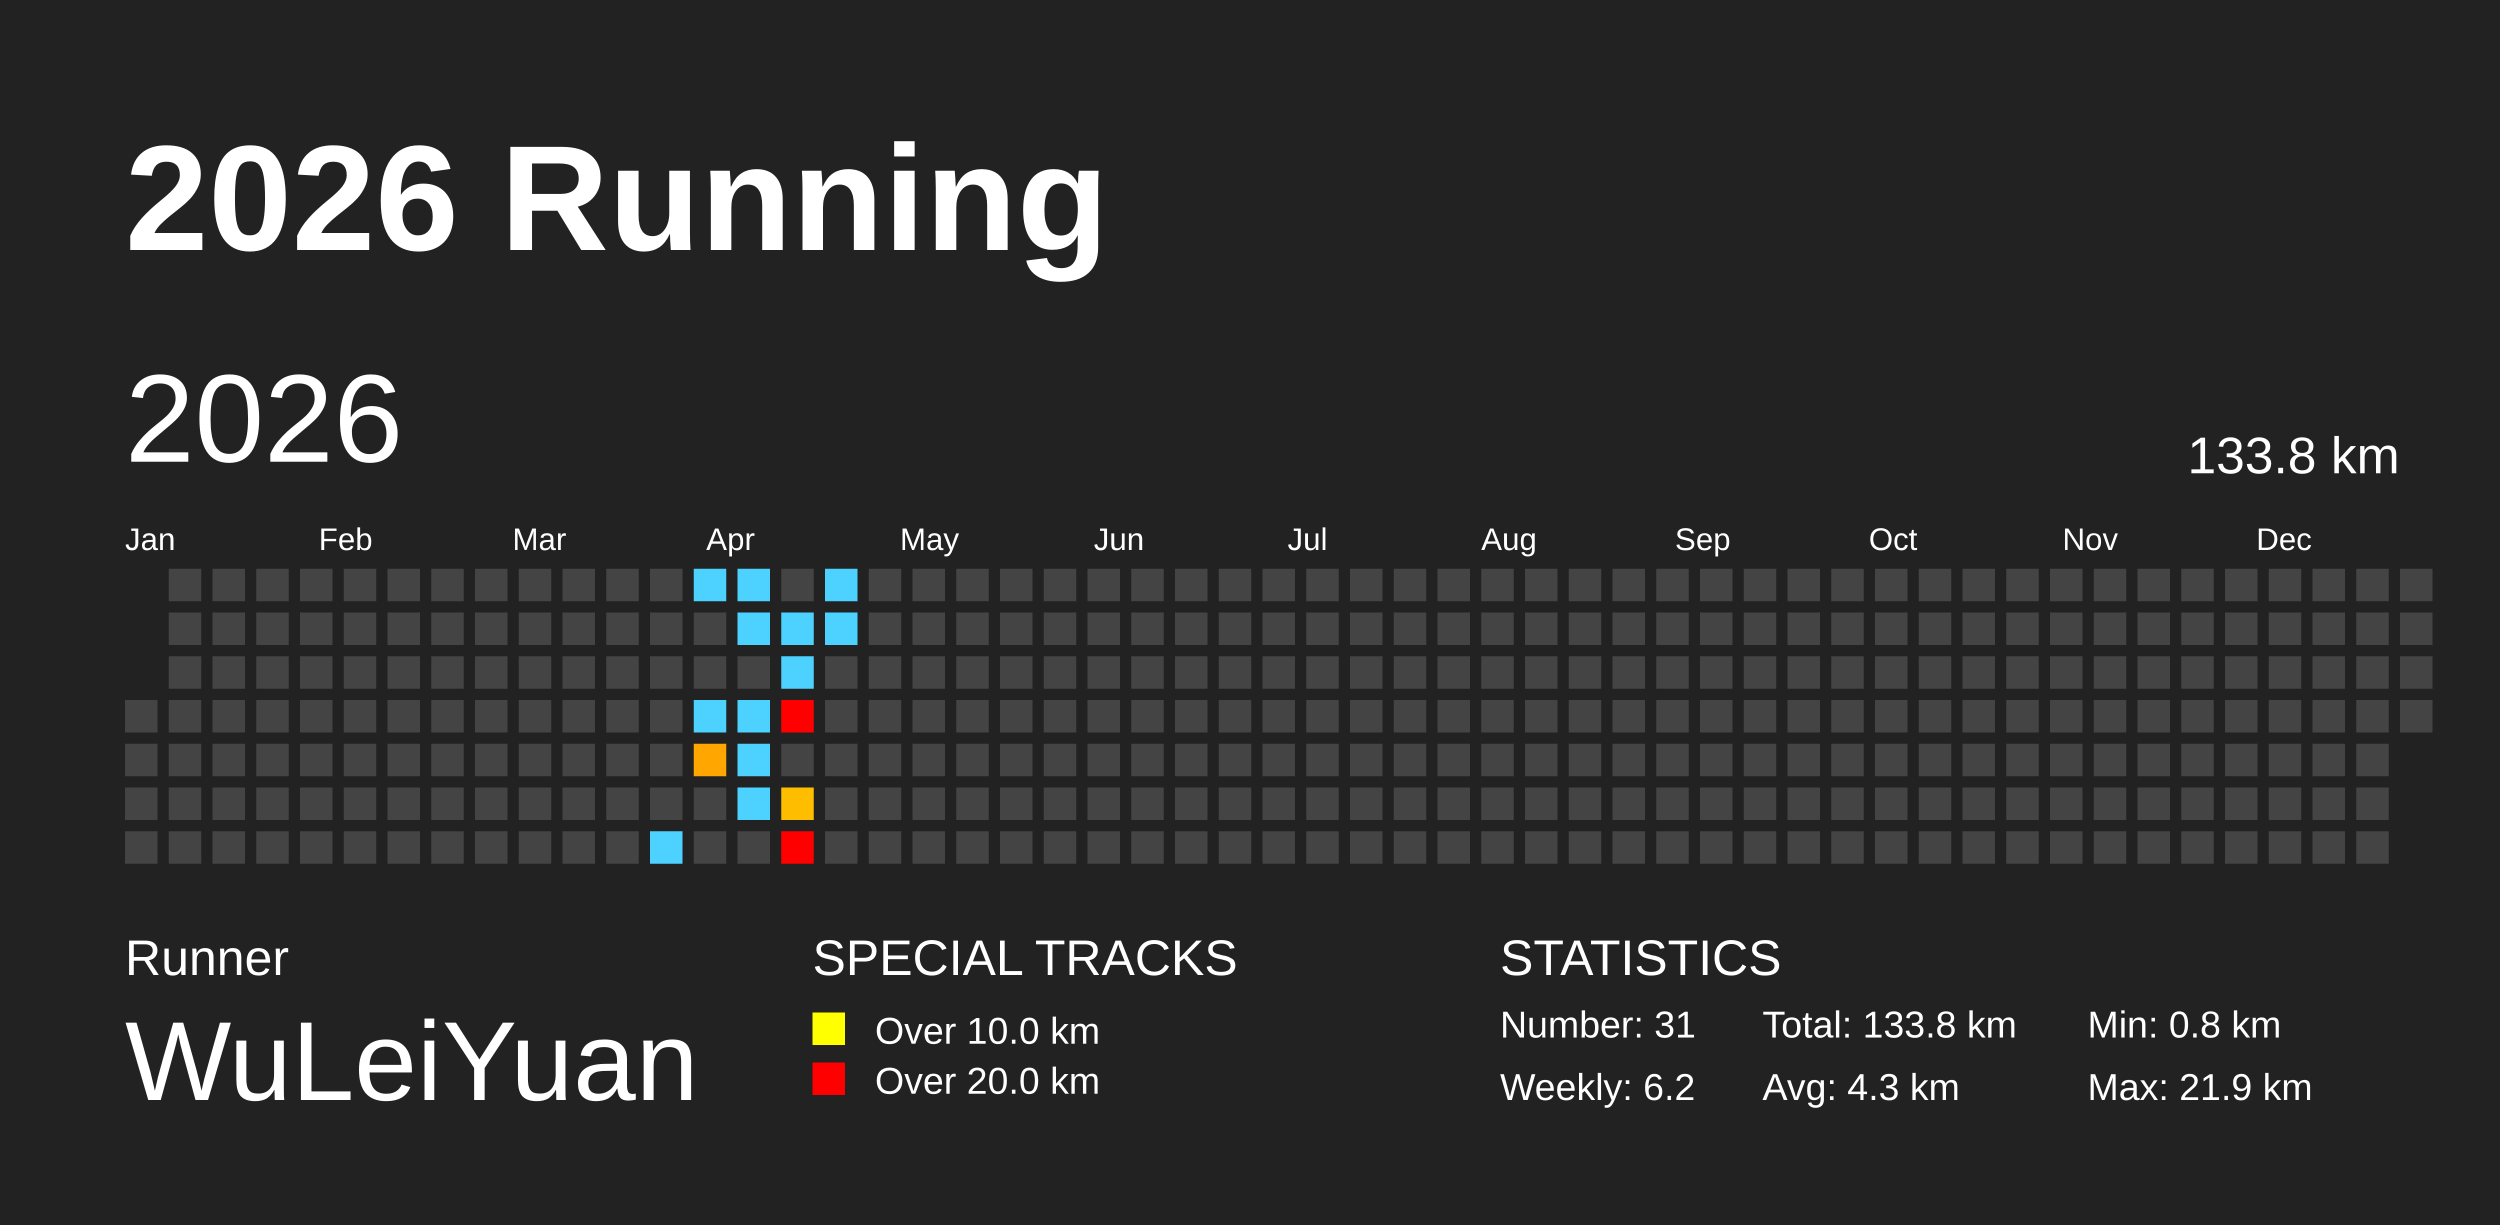
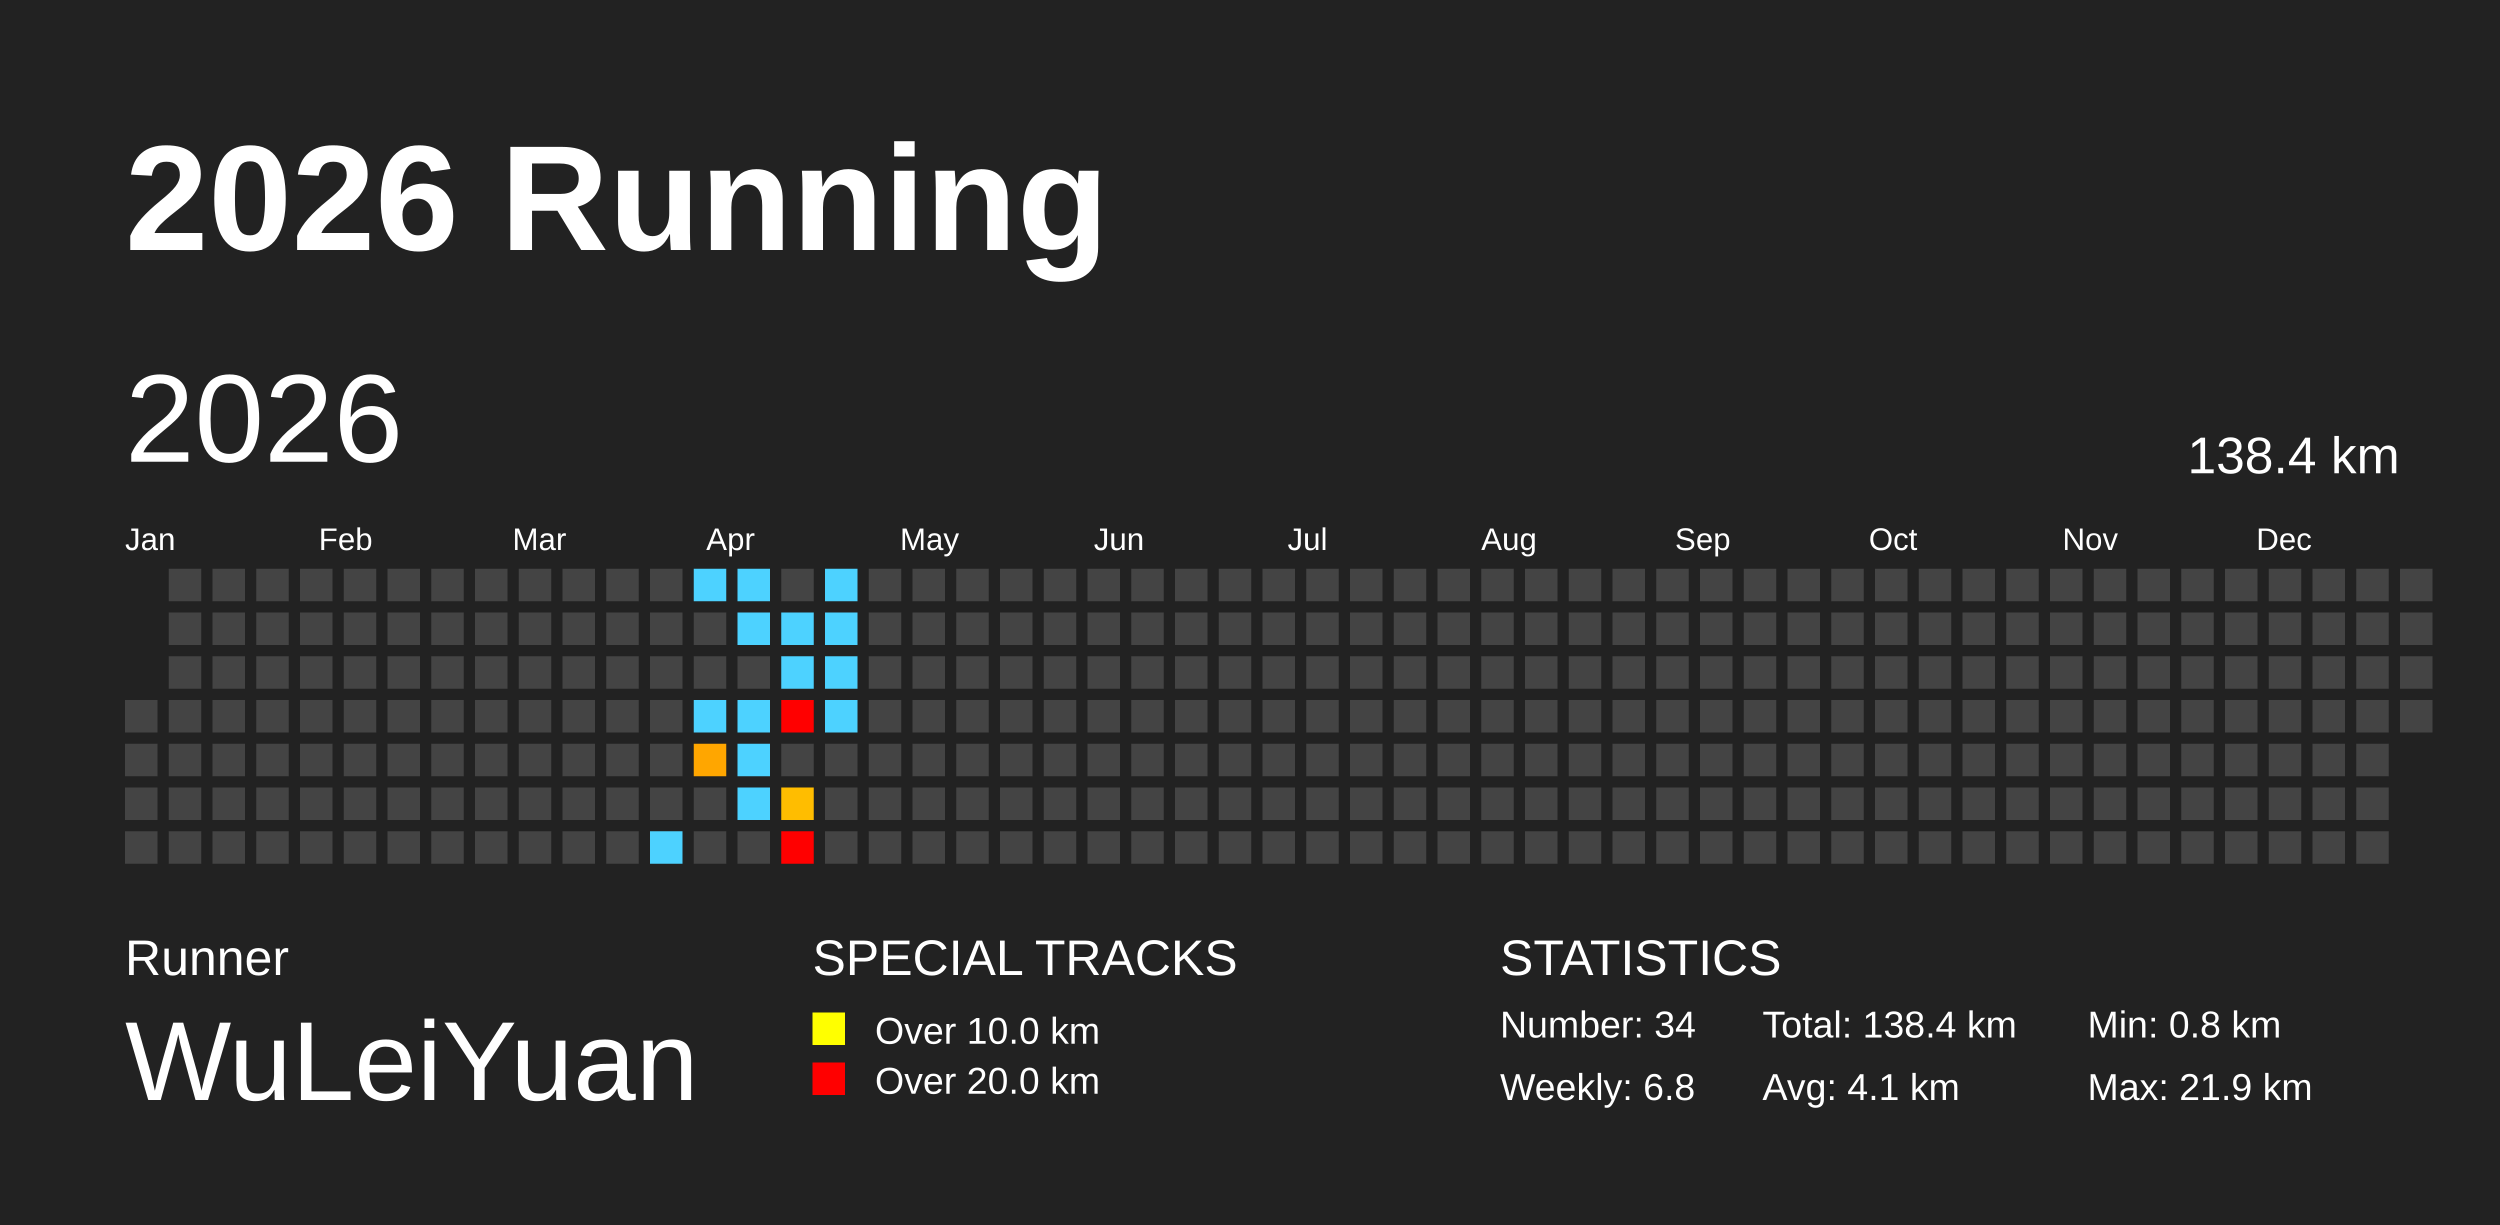
<svg xmlns="http://www.w3.org/2000/svg" baseProfile="full" height="98mm" version="1.1" viewBox="0,0,200,98" width="200mm">
  <defs />
  <rect fill="#222222" height="98" width="200" x="0" y="0" />
  <text fill="#FFFFFF" style="font-size:12px; font-family:Arial; font-weight:bold;" x="10" y="20">2026 Running</text>
  <text fill="#FFFFFF" style="font-size:4px; font-family:Arial" x="10" y="78">Runner</text>
  <text fill="#FFFFFF" style="font-size:9px; font-family:Arial" x="10" y="88">WuLeiYuan</text>
  <text fill="#FFFFFF" style="font-size:4px; font-family:Arial" x="65" y="78">SPECIAL TRACKS</text>
  <rect fill="yellow" height="2.6" width="2.6" x="65" y="81" />
  <text fill="#FFFFFF" style="font-size:3px; font-family:Arial" x="70" y="83.5">Over 10.0 km</text>
  <rect fill="red" height="2.6" width="2.6" x="65" y="85" />
  <text fill="#FFFFFF" style="font-size:3px; font-family:Arial" x="70" y="87.5">Over 20.0 km</text>
  <text fill="#FFFFFF" style="font-size:4px; font-family:Arial" x="120" y="78">STATISTICS</text>
-   <text fill="#FFFFFF" style="font-size:3px; font-family:Arial" x="120" y="83">Number: 31</text>
-   <text fill="#FFFFFF" style="font-size:3px; font-family:Arial" x="120" y="88">Weekly: 6.2</text>
-   <text fill="#FFFFFF" style="font-size:3px; font-family:Arial" x="141" y="83">Total: 133.8 km</text>
-   <text fill="#FFFFFF" style="font-size:3px; font-family:Arial" x="141" y="88">Avg: 4.3 km</text>
+   <text fill="#FFFFFF" style="font-size:3px; font-family:Arial" x="120" y="83">Number: 34</text>
+   <text fill="#FFFFFF" style="font-size:3px; font-family:Arial" x="120" y="88">Weekly: 6.8</text>
+   <text fill="#FFFFFF" style="font-size:3px; font-family:Arial" x="141" y="83">Total: 138.4 km</text>
+   <text fill="#FFFFFF" style="font-size:3px; font-family:Arial" x="141" y="88">Avg: 4.1 km</text>
  <text fill="#FFFFFF" style="font-size:3px; font-family:Arial" x="167" y="83">Min: 0.8 km</text>
  <text fill="#FFFFFF" style="font-size:3px; font-family:Arial" x="167" y="88">Max: 21.9 km</text>
  <text dominant-baseline="hanging" fill="#FFFFFF" style="font-size:10.0px; font-family:Arial;" x="10" y="30">2026</text>
-   <text dominant-baseline="hanging" fill="#FFFFFF" style="font-size:4.125px; font-family:Arial;" x="175" y="35">133.8 km</text>
+   <text dominant-baseline="hanging" fill="#FFFFFF" style="font-size:4.125px; font-family:Arial;" x="175" y="35">138.4 km</text>
  <text fill="#FFFFFF" style="font-size:2.5px; font-family:Arial" x="10.0" y="44">Jan</text>
  <text fill="#FFFFFF" style="font-size:2.5px; font-family:Arial" x="25.5" y="44">Feb</text>
  <text fill="#FFFFFF" style="font-size:2.5px; font-family:Arial" x="41.0" y="44">Mar</text>
  <text fill="#FFFFFF" style="font-size:2.5px; font-family:Arial" x="56.5" y="44">Apr</text>
  <text fill="#FFFFFF" style="font-size:2.5px; font-family:Arial" x="72.0" y="44">May</text>
  <text fill="#FFFFFF" style="font-size:2.5px; font-family:Arial" x="87.5" y="44">Jun</text>
  <text fill="#FFFFFF" style="font-size:2.5px; font-family:Arial" x="103.0" y="44">Jul</text>
  <text fill="#FFFFFF" style="font-size:2.5px; font-family:Arial" x="118.5" y="44">Aug</text>
  <text fill="#FFFFFF" style="font-size:2.5px; font-family:Arial" x="134.0" y="44">Sep</text>
  <text fill="#FFFFFF" style="font-size:2.5px; font-family:Arial" x="149.5" y="44">Oct</text>
  <text fill="#FFFFFF" style="font-size:2.5px; font-family:Arial" x="165.0" y="44">Nov</text>
  <text fill="#FFFFFF" style="font-size:2.5px; font-family:Arial" x="180.5" y="44">Dec</text>
  <rect fill="#444444" height="2.6" width="2.6" x="10.0" y="56.0" />
  <rect fill="#444444" height="2.6" width="2.6" x="10.0" y="59.5" />
  <rect fill="#444444" height="2.6" width="2.6" x="10.0" y="63.0" />
  <rect fill="#444444" height="2.6" width="2.6" x="10.0" y="66.5" />
  <rect fill="#444444" height="2.6" width="2.6" x="13.5" y="45.5" />
  <rect fill="#444444" height="2.6" width="2.6" x="13.5" y="49.0" />
  <rect fill="#444444" height="2.6" width="2.6" x="13.5" y="52.5" />
  <rect fill="#444444" height="2.6" width="2.6" x="13.5" y="56.0" />
  <rect fill="#444444" height="2.6" width="2.6" x="13.5" y="59.5" />
  <rect fill="#444444" height="2.6" width="2.6" x="13.5" y="63.0" />
  <rect fill="#444444" height="2.6" width="2.6" x="13.5" y="66.5" />
  <rect fill="#444444" height="2.6" width="2.6" x="17.0" y="45.5" />
  <rect fill="#444444" height="2.6" width="2.6" x="17.0" y="49.0" />
  <rect fill="#444444" height="2.6" width="2.6" x="17.0" y="52.5" />
  <rect fill="#444444" height="2.6" width="2.6" x="17.0" y="56.0" />
  <rect fill="#444444" height="2.6" width="2.6" x="17.0" y="59.5" />
  <rect fill="#444444" height="2.6" width="2.6" x="17.0" y="63.0" />
  <rect fill="#444444" height="2.6" width="2.6" x="17.0" y="66.5" />
  <rect fill="#444444" height="2.6" width="2.6" x="20.5" y="45.5" />
  <rect fill="#444444" height="2.6" width="2.6" x="20.5" y="49.0" />
  <rect fill="#444444" height="2.6" width="2.6" x="20.5" y="52.5" />
  <rect fill="#444444" height="2.6" width="2.6" x="20.5" y="56.0" />
  <rect fill="#444444" height="2.6" width="2.6" x="20.5" y="59.5" />
  <rect fill="#444444" height="2.6" width="2.6" x="20.5" y="63.0" />
  <rect fill="#444444" height="2.6" width="2.6" x="20.5" y="66.5" />
  <rect fill="#444444" height="2.6" width="2.6" x="24.0" y="45.5" />
  <rect fill="#444444" height="2.6" width="2.6" x="24.0" y="49.0" />
  <rect fill="#444444" height="2.6" width="2.6" x="24.0" y="52.5" />
  <rect fill="#444444" height="2.6" width="2.6" x="24.0" y="56.0" />
  <rect fill="#444444" height="2.6" width="2.6" x="24.0" y="59.5" />
  <rect fill="#444444" height="2.6" width="2.6" x="24.0" y="63.0" />
  <rect fill="#444444" height="2.6" width="2.6" x="24.0" y="66.5" />
  <rect fill="#444444" height="2.6" width="2.6" x="27.5" y="45.5" />
  <rect fill="#444444" height="2.6" width="2.6" x="27.5" y="49.0" />
  <rect fill="#444444" height="2.6" width="2.6" x="27.5" y="52.5" />
  <rect fill="#444444" height="2.6" width="2.6" x="27.5" y="56.0" />
  <rect fill="#444444" height="2.6" width="2.6" x="27.5" y="59.5" />
  <rect fill="#444444" height="2.6" width="2.6" x="27.5" y="63.0" />
  <rect fill="#444444" height="2.6" width="2.6" x="27.5" y="66.5" />
  <rect fill="#444444" height="2.6" width="2.6" x="31.0" y="45.5" />
  <rect fill="#444444" height="2.6" width="2.6" x="31.0" y="49.0" />
  <rect fill="#444444" height="2.6" width="2.6" x="31.0" y="52.5" />
  <rect fill="#444444" height="2.6" width="2.6" x="31.0" y="56.0" />
  <rect fill="#444444" height="2.6" width="2.6" x="31.0" y="59.5" />
  <rect fill="#444444" height="2.6" width="2.6" x="31.0" y="63.0" />
  <rect fill="#444444" height="2.6" width="2.6" x="31.0" y="66.5" />
  <rect fill="#444444" height="2.6" width="2.6" x="34.5" y="45.5" />
  <rect fill="#444444" height="2.6" width="2.6" x="34.5" y="49.0" />
  <rect fill="#444444" height="2.6" width="2.6" x="34.5" y="52.5" />
  <rect fill="#444444" height="2.6" width="2.6" x="34.5" y="56.0" />
  <rect fill="#444444" height="2.6" width="2.6" x="34.5" y="59.5" />
  <rect fill="#444444" height="2.6" width="2.6" x="34.5" y="63.0" />
  <rect fill="#444444" height="2.6" width="2.6" x="34.5" y="66.5" />
  <rect fill="#444444" height="2.6" width="2.6" x="38.0" y="45.5" />
  <rect fill="#444444" height="2.6" width="2.6" x="38.0" y="49.0" />
  <rect fill="#444444" height="2.6" width="2.6" x="38.0" y="52.5" />
  <rect fill="#444444" height="2.6" width="2.6" x="38.0" y="56.0" />
  <rect fill="#444444" height="2.6" width="2.6" x="38.0" y="59.5" />
  <rect fill="#444444" height="2.6" width="2.6" x="38.0" y="63.0" />
  <rect fill="#444444" height="2.6" width="2.6" x="38.0" y="66.5" />
  <rect fill="#444444" height="2.6" width="2.6" x="41.5" y="45.5" />
  <rect fill="#444444" height="2.6" width="2.6" x="41.5" y="49.0" />
  <rect fill="#444444" height="2.6" width="2.6" x="41.5" y="52.5" />
  <rect fill="#444444" height="2.6" width="2.6" x="41.5" y="56.0" />
  <rect fill="#444444" height="2.6" width="2.6" x="41.5" y="59.5" />
  <rect fill="#444444" height="2.6" width="2.6" x="41.5" y="63.0" />
  <rect fill="#444444" height="2.6" width="2.6" x="41.5" y="66.5" />
  <rect fill="#444444" height="2.6" width="2.6" x="45.0" y="45.5" />
  <rect fill="#444444" height="2.6" width="2.6" x="45.0" y="49.0" />
  <rect fill="#444444" height="2.6" width="2.6" x="45.0" y="52.5" />
  <rect fill="#444444" height="2.6" width="2.6" x="45.0" y="56.0" />
  <rect fill="#444444" height="2.6" width="2.6" x="45.0" y="59.5" />
  <rect fill="#444444" height="2.6" width="2.6" x="45.0" y="63.0" />
  <rect fill="#444444" height="2.6" width="2.6" x="45.0" y="66.5" />
  <rect fill="#444444" height="2.6" width="2.6" x="48.5" y="45.5" />
  <rect fill="#444444" height="2.6" width="2.6" x="48.5" y="49.0" />
  <rect fill="#444444" height="2.6" width="2.6" x="48.5" y="52.5" />
  <rect fill="#444444" height="2.6" width="2.6" x="48.5" y="56.0" />
  <rect fill="#444444" height="2.6" width="2.6" x="48.5" y="59.5" />
  <rect fill="#444444" height="2.6" width="2.6" x="48.5" y="63.0" />
  <rect fill="#444444" height="2.6" width="2.6" x="48.5" y="66.5" />
  <rect fill="#444444" height="2.6" width="2.6" x="52.0" y="45.5" />
  <rect fill="#444444" height="2.6" width="2.6" x="52.0" y="49.0" />
  <rect fill="#444444" height="2.6" width="2.6" x="52.0" y="52.5" />
  <rect fill="#444444" height="2.6" width="2.6" x="52.0" y="56.0" />
  <rect fill="#444444" height="2.6" width="2.6" x="52.0" y="59.5" />
  <rect fill="#444444" height="2.6" width="2.6" x="52.0" y="63.0" />
  <rect fill="#4dd2ff" height="2.6" width="2.6" x="52.0" y="66.5" />
  <rect fill="#4dd2ff" height="2.6" width="2.6" x="55.5" y="45.5" />
  <rect fill="#444444" height="2.6" width="2.6" x="55.5" y="49.0" />
  <rect fill="#444444" height="2.6" width="2.6" x="55.5" y="52.5" />
  <rect fill="#4dd2ff" height="2.6" width="2.6" x="55.5" y="56.0" />
  <rect fill="#ffa600" height="2.6" width="2.6" x="55.5" y="59.5" />
  <rect fill="#444444" height="2.6" width="2.6" x="55.5" y="63.0" />
  <rect fill="#444444" height="2.6" width="2.6" x="55.5" y="66.5" />
  <rect fill="#4dd2ff" height="2.6" width="2.6" x="59.0" y="45.5" />
  <rect fill="#4dd2ff" height="2.6" width="2.6" x="59.0" y="49.0" />
  <rect fill="#444444" height="2.6" width="2.6" x="59.0" y="52.5" />
  <rect fill="#4dd2ff" height="2.6" width="2.6" x="59.0" y="56.0" />
  <rect fill="#4dd2ff" height="2.6" width="2.6" x="59.0" y="59.5" />
  <rect fill="#4dd2ff" height="2.6" width="2.6" x="59.0" y="63.0" />
  <rect fill="#444444" height="2.6" width="2.6" x="59.0" y="66.5" />
  <rect fill="#444444" height="2.6" width="2.6" x="62.5" y="45.5" />
  <rect fill="#4dd2ff" height="2.6" width="2.6" x="62.5" y="49.0" />
  <rect fill="#4dd2ff" height="2.6" width="2.6" x="62.5" y="52.5" />
  <rect fill="red" height="2.6" width="2.6" x="62.5" y="56.0" />
  <rect fill="#444444" height="2.6" width="2.6" x="62.5" y="59.5" />
  <rect fill="#ffbd00" height="2.6" width="2.6" x="62.5" y="63.0" />
  <rect fill="red" height="2.6" width="2.6" x="62.5" y="66.5" />
  <rect fill="#4dd2ff" height="2.6" width="2.6" x="66.0" y="45.5" />
  <rect fill="#4dd2ff" height="2.6" width="2.6" x="66.0" y="49.0" />
-   <rect fill="#444444" height="2.6" width="2.6" x="66.0" y="52.5" />
-   <rect fill="#444444" height="2.6" width="2.6" x="66.0" y="56.0" />
+   <rect fill="#4dd2ff" height="2.6" width="2.6" x="66.0" y="52.5" />
+   <rect fill="#4dd2ff" height="2.6" width="2.6" x="66.0" y="56.0" />
  <rect fill="#444444" height="2.6" width="2.6" x="66.0" y="59.5" />
  <rect fill="#444444" height="2.6" width="2.6" x="66.0" y="63.0" />
  <rect fill="#444444" height="2.6" width="2.6" x="66.0" y="66.5" />
  <rect fill="#444444" height="2.6" width="2.6" x="69.5" y="45.5" />
  <rect fill="#444444" height="2.6" width="2.6" x="69.5" y="49.0" />
  <rect fill="#444444" height="2.6" width="2.6" x="69.5" y="52.5" />
  <rect fill="#444444" height="2.6" width="2.6" x="69.5" y="56.0" />
  <rect fill="#444444" height="2.6" width="2.6" x="69.5" y="59.5" />
  <rect fill="#444444" height="2.6" width="2.6" x="69.5" y="63.0" />
  <rect fill="#444444" height="2.6" width="2.6" x="69.5" y="66.5" />
  <rect fill="#444444" height="2.6" width="2.6" x="73.0" y="45.5" />
  <rect fill="#444444" height="2.6" width="2.6" x="73.0" y="49.0" />
  <rect fill="#444444" height="2.6" width="2.6" x="73.0" y="52.5" />
  <rect fill="#444444" height="2.6" width="2.6" x="73.0" y="56.0" />
  <rect fill="#444444" height="2.6" width="2.6" x="73.0" y="59.5" />
  <rect fill="#444444" height="2.6" width="2.6" x="73.0" y="63.0" />
  <rect fill="#444444" height="2.6" width="2.6" x="73.0" y="66.5" />
  <rect fill="#444444" height="2.6" width="2.6" x="76.5" y="45.5" />
  <rect fill="#444444" height="2.6" width="2.6" x="76.5" y="49.0" />
  <rect fill="#444444" height="2.6" width="2.6" x="76.5" y="52.5" />
  <rect fill="#444444" height="2.6" width="2.6" x="76.5" y="56.0" />
  <rect fill="#444444" height="2.6" width="2.6" x="76.5" y="59.5" />
  <rect fill="#444444" height="2.6" width="2.6" x="76.5" y="63.0" />
  <rect fill="#444444" height="2.6" width="2.6" x="76.5" y="66.5" />
  <rect fill="#444444" height="2.6" width="2.6" x="80.0" y="45.5" />
  <rect fill="#444444" height="2.6" width="2.6" x="80.0" y="49.0" />
  <rect fill="#444444" height="2.6" width="2.6" x="80.0" y="52.5" />
  <rect fill="#444444" height="2.6" width="2.6" x="80.0" y="56.0" />
  <rect fill="#444444" height="2.6" width="2.6" x="80.0" y="59.5" />
  <rect fill="#444444" height="2.6" width="2.6" x="80.0" y="63.0" />
  <rect fill="#444444" height="2.6" width="2.6" x="80.0" y="66.5" />
  <rect fill="#444444" height="2.6" width="2.6" x="83.5" y="45.5" />
  <rect fill="#444444" height="2.6" width="2.6" x="83.5" y="49.0" />
  <rect fill="#444444" height="2.6" width="2.6" x="83.5" y="52.5" />
  <rect fill="#444444" height="2.6" width="2.6" x="83.5" y="56.0" />
  <rect fill="#444444" height="2.6" width="2.6" x="83.5" y="59.5" />
  <rect fill="#444444" height="2.6" width="2.6" x="83.5" y="63.0" />
  <rect fill="#444444" height="2.6" width="2.6" x="83.5" y="66.5" />
  <rect fill="#444444" height="2.6" width="2.6" x="87.0" y="45.5" />
  <rect fill="#444444" height="2.6" width="2.6" x="87.0" y="49.0" />
  <rect fill="#444444" height="2.6" width="2.6" x="87.0" y="52.5" />
  <rect fill="#444444" height="2.6" width="2.6" x="87.0" y="56.0" />
  <rect fill="#444444" height="2.6" width="2.6" x="87.0" y="59.5" />
  <rect fill="#444444" height="2.6" width="2.6" x="87.0" y="63.0" />
  <rect fill="#444444" height="2.6" width="2.6" x="87.0" y="66.5" />
  <rect fill="#444444" height="2.6" width="2.6" x="90.5" y="45.5" />
  <rect fill="#444444" height="2.6" width="2.6" x="90.5" y="49.0" />
  <rect fill="#444444" height="2.6" width="2.6" x="90.5" y="52.5" />
  <rect fill="#444444" height="2.6" width="2.6" x="90.5" y="56.0" />
  <rect fill="#444444" height="2.6" width="2.6" x="90.5" y="59.5" />
  <rect fill="#444444" height="2.6" width="2.6" x="90.5" y="63.0" />
  <rect fill="#444444" height="2.6" width="2.6" x="90.5" y="66.5" />
  <rect fill="#444444" height="2.6" width="2.6" x="94.0" y="45.5" />
  <rect fill="#444444" height="2.6" width="2.6" x="94.0" y="49.0" />
  <rect fill="#444444" height="2.6" width="2.6" x="94.0" y="52.5" />
  <rect fill="#444444" height="2.6" width="2.6" x="94.0" y="56.0" />
  <rect fill="#444444" height="2.6" width="2.6" x="94.0" y="59.5" />
  <rect fill="#444444" height="2.6" width="2.6" x="94.0" y="63.0" />
  <rect fill="#444444" height="2.6" width="2.6" x="94.0" y="66.5" />
  <rect fill="#444444" height="2.6" width="2.6" x="97.5" y="45.5" />
  <rect fill="#444444" height="2.6" width="2.6" x="97.5" y="49.0" />
  <rect fill="#444444" height="2.6" width="2.6" x="97.5" y="52.5" />
  <rect fill="#444444" height="2.6" width="2.6" x="97.5" y="56.0" />
  <rect fill="#444444" height="2.6" width="2.6" x="97.5" y="59.5" />
  <rect fill="#444444" height="2.6" width="2.6" x="97.5" y="63.0" />
  <rect fill="#444444" height="2.6" width="2.6" x="97.5" y="66.5" />
  <rect fill="#444444" height="2.6" width="2.6" x="101.0" y="45.5" />
  <rect fill="#444444" height="2.6" width="2.6" x="101.0" y="49.0" />
  <rect fill="#444444" height="2.6" width="2.6" x="101.0" y="52.5" />
  <rect fill="#444444" height="2.6" width="2.6" x="101.0" y="56.0" />
  <rect fill="#444444" height="2.6" width="2.6" x="101.0" y="59.5" />
  <rect fill="#444444" height="2.6" width="2.6" x="101.0" y="63.0" />
  <rect fill="#444444" height="2.6" width="2.6" x="101.0" y="66.5" />
  <rect fill="#444444" height="2.6" width="2.6" x="104.5" y="45.5" />
  <rect fill="#444444" height="2.6" width="2.6" x="104.5" y="49.0" />
  <rect fill="#444444" height="2.6" width="2.6" x="104.5" y="52.5" />
  <rect fill="#444444" height="2.6" width="2.6" x="104.5" y="56.0" />
  <rect fill="#444444" height="2.6" width="2.6" x="104.5" y="59.5" />
  <rect fill="#444444" height="2.6" width="2.6" x="104.5" y="63.0" />
  <rect fill="#444444" height="2.6" width="2.6" x="104.5" y="66.5" />
  <rect fill="#444444" height="2.6" width="2.6" x="108.0" y="45.5" />
  <rect fill="#444444" height="2.6" width="2.6" x="108.0" y="49.0" />
  <rect fill="#444444" height="2.6" width="2.6" x="108.0" y="52.5" />
  <rect fill="#444444" height="2.6" width="2.6" x="108.0" y="56.0" />
  <rect fill="#444444" height="2.6" width="2.6" x="108.0" y="59.5" />
  <rect fill="#444444" height="2.6" width="2.6" x="108.0" y="63.0" />
  <rect fill="#444444" height="2.6" width="2.6" x="108.0" y="66.5" />
  <rect fill="#444444" height="2.6" width="2.6" x="111.5" y="45.5" />
  <rect fill="#444444" height="2.6" width="2.6" x="111.5" y="49.0" />
  <rect fill="#444444" height="2.6" width="2.6" x="111.5" y="52.5" />
  <rect fill="#444444" height="2.6" width="2.6" x="111.5" y="56.0" />
  <rect fill="#444444" height="2.6" width="2.6" x="111.5" y="59.5" />
  <rect fill="#444444" height="2.6" width="2.6" x="111.5" y="63.0" />
  <rect fill="#444444" height="2.6" width="2.6" x="111.5" y="66.5" />
  <rect fill="#444444" height="2.6" width="2.6" x="115.0" y="45.5" />
  <rect fill="#444444" height="2.6" width="2.6" x="115.0" y="49.0" />
  <rect fill="#444444" height="2.6" width="2.6" x="115.0" y="52.5" />
  <rect fill="#444444" height="2.6" width="2.6" x="115.0" y="56.0" />
  <rect fill="#444444" height="2.6" width="2.6" x="115.0" y="59.5" />
  <rect fill="#444444" height="2.6" width="2.6" x="115.0" y="63.0" />
  <rect fill="#444444" height="2.6" width="2.6" x="115.0" y="66.5" />
  <rect fill="#444444" height="2.6" width="2.6" x="118.5" y="45.5" />
  <rect fill="#444444" height="2.6" width="2.6" x="118.5" y="49.0" />
  <rect fill="#444444" height="2.6" width="2.6" x="118.5" y="52.5" />
  <rect fill="#444444" height="2.6" width="2.6" x="118.5" y="56.0" />
  <rect fill="#444444" height="2.6" width="2.6" x="118.5" y="59.5" />
  <rect fill="#444444" height="2.6" width="2.6" x="118.5" y="63.0" />
  <rect fill="#444444" height="2.6" width="2.6" x="118.5" y="66.5" />
  <rect fill="#444444" height="2.6" width="2.6" x="122.0" y="45.5" />
  <rect fill="#444444" height="2.6" width="2.6" x="122.0" y="49.0" />
  <rect fill="#444444" height="2.6" width="2.6" x="122.0" y="52.5" />
  <rect fill="#444444" height="2.6" width="2.6" x="122.0" y="56.0" />
  <rect fill="#444444" height="2.6" width="2.6" x="122.0" y="59.5" />
  <rect fill="#444444" height="2.6" width="2.6" x="122.0" y="63.0" />
  <rect fill="#444444" height="2.6" width="2.6" x="122.0" y="66.5" />
  <rect fill="#444444" height="2.6" width="2.6" x="125.5" y="45.5" />
  <rect fill="#444444" height="2.6" width="2.6" x="125.5" y="49.0" />
  <rect fill="#444444" height="2.6" width="2.6" x="125.5" y="52.5" />
  <rect fill="#444444" height="2.6" width="2.6" x="125.5" y="56.0" />
  <rect fill="#444444" height="2.6" width="2.6" x="125.5" y="59.5" />
  <rect fill="#444444" height="2.6" width="2.6" x="125.5" y="63.0" />
  <rect fill="#444444" height="2.6" width="2.6" x="125.5" y="66.5" />
  <rect fill="#444444" height="2.6" width="2.6" x="129.0" y="45.5" />
  <rect fill="#444444" height="2.6" width="2.6" x="129.0" y="49.0" />
  <rect fill="#444444" height="2.6" width="2.6" x="129.0" y="52.5" />
  <rect fill="#444444" height="2.6" width="2.6" x="129.0" y="56.0" />
  <rect fill="#444444" height="2.6" width="2.6" x="129.0" y="59.5" />
  <rect fill="#444444" height="2.6" width="2.6" x="129.0" y="63.0" />
  <rect fill="#444444" height="2.6" width="2.6" x="129.0" y="66.5" />
  <rect fill="#444444" height="2.6" width="2.6" x="132.5" y="45.5" />
  <rect fill="#444444" height="2.6" width="2.6" x="132.5" y="49.0" />
  <rect fill="#444444" height="2.6" width="2.6" x="132.5" y="52.5" />
  <rect fill="#444444" height="2.6" width="2.6" x="132.5" y="56.0" />
  <rect fill="#444444" height="2.6" width="2.6" x="132.5" y="59.5" />
  <rect fill="#444444" height="2.6" width="2.6" x="132.5" y="63.0" />
  <rect fill="#444444" height="2.6" width="2.6" x="132.5" y="66.5" />
  <rect fill="#444444" height="2.6" width="2.6" x="136.0" y="45.5" />
  <rect fill="#444444" height="2.6" width="2.6" x="136.0" y="49.0" />
  <rect fill="#444444" height="2.6" width="2.6" x="136.0" y="52.5" />
  <rect fill="#444444" height="2.6" width="2.6" x="136.0" y="56.0" />
  <rect fill="#444444" height="2.6" width="2.6" x="136.0" y="59.5" />
  <rect fill="#444444" height="2.6" width="2.6" x="136.0" y="63.0" />
  <rect fill="#444444" height="2.6" width="2.6" x="136.0" y="66.5" />
  <rect fill="#444444" height="2.6" width="2.6" x="139.5" y="45.5" />
  <rect fill="#444444" height="2.6" width="2.6" x="139.5" y="49.0" />
  <rect fill="#444444" height="2.6" width="2.6" x="139.5" y="52.5" />
  <rect fill="#444444" height="2.6" width="2.6" x="139.5" y="56.0" />
  <rect fill="#444444" height="2.6" width="2.6" x="139.5" y="59.5" />
  <rect fill="#444444" height="2.6" width="2.6" x="139.5" y="63.0" />
  <rect fill="#444444" height="2.6" width="2.6" x="139.5" y="66.5" />
  <rect fill="#444444" height="2.6" width="2.6" x="143.0" y="45.5" />
  <rect fill="#444444" height="2.6" width="2.6" x="143.0" y="49.0" />
  <rect fill="#444444" height="2.6" width="2.6" x="143.0" y="52.5" />
  <rect fill="#444444" height="2.6" width="2.6" x="143.0" y="56.0" />
  <rect fill="#444444" height="2.6" width="2.6" x="143.0" y="59.5" />
  <rect fill="#444444" height="2.6" width="2.6" x="143.0" y="63.0" />
  <rect fill="#444444" height="2.6" width="2.6" x="143.0" y="66.5" />
  <rect fill="#444444" height="2.6" width="2.6" x="146.5" y="45.5" />
  <rect fill="#444444" height="2.6" width="2.6" x="146.5" y="49.0" />
  <rect fill="#444444" height="2.6" width="2.6" x="146.5" y="52.5" />
  <rect fill="#444444" height="2.6" width="2.6" x="146.5" y="56.0" />
  <rect fill="#444444" height="2.6" width="2.6" x="146.5" y="59.5" />
  <rect fill="#444444" height="2.6" width="2.6" x="146.5" y="63.0" />
  <rect fill="#444444" height="2.6" width="2.6" x="146.5" y="66.5" />
  <rect fill="#444444" height="2.6" width="2.6" x="150.0" y="45.5" />
  <rect fill="#444444" height="2.6" width="2.6" x="150.0" y="49.0" />
  <rect fill="#444444" height="2.6" width="2.6" x="150.0" y="52.5" />
  <rect fill="#444444" height="2.6" width="2.6" x="150.0" y="56.0" />
  <rect fill="#444444" height="2.6" width="2.6" x="150.0" y="59.5" />
  <rect fill="#444444" height="2.6" width="2.6" x="150.0" y="63.0" />
  <rect fill="#444444" height="2.6" width="2.6" x="150.0" y="66.5" />
  <rect fill="#444444" height="2.6" width="2.6" x="153.5" y="45.5" />
  <rect fill="#444444" height="2.6" width="2.6" x="153.5" y="49.0" />
  <rect fill="#444444" height="2.6" width="2.6" x="153.5" y="52.5" />
  <rect fill="#444444" height="2.6" width="2.6" x="153.5" y="56.0" />
  <rect fill="#444444" height="2.6" width="2.6" x="153.5" y="59.5" />
  <rect fill="#444444" height="2.6" width="2.6" x="153.5" y="63.0" />
  <rect fill="#444444" height="2.6" width="2.6" x="153.5" y="66.5" />
  <rect fill="#444444" height="2.6" width="2.6" x="157.0" y="45.5" />
  <rect fill="#444444" height="2.6" width="2.6" x="157.0" y="49.0" />
  <rect fill="#444444" height="2.6" width="2.6" x="157.0" y="52.5" />
  <rect fill="#444444" height="2.6" width="2.6" x="157.0" y="56.0" />
  <rect fill="#444444" height="2.6" width="2.6" x="157.0" y="59.5" />
  <rect fill="#444444" height="2.6" width="2.6" x="157.0" y="63.0" />
  <rect fill="#444444" height="2.6" width="2.6" x="157.0" y="66.5" />
  <rect fill="#444444" height="2.6" width="2.6" x="160.5" y="45.5" />
  <rect fill="#444444" height="2.6" width="2.6" x="160.5" y="49.0" />
  <rect fill="#444444" height="2.6" width="2.6" x="160.5" y="52.5" />
  <rect fill="#444444" height="2.6" width="2.6" x="160.5" y="56.0" />
  <rect fill="#444444" height="2.6" width="2.6" x="160.5" y="59.5" />
  <rect fill="#444444" height="2.6" width="2.6" x="160.5" y="63.0" />
  <rect fill="#444444" height="2.6" width="2.6" x="160.5" y="66.5" />
  <rect fill="#444444" height="2.6" width="2.6" x="164.0" y="45.5" />
  <rect fill="#444444" height="2.6" width="2.6" x="164.0" y="49.0" />
  <rect fill="#444444" height="2.6" width="2.6" x="164.0" y="52.5" />
  <rect fill="#444444" height="2.6" width="2.6" x="164.0" y="56.0" />
  <rect fill="#444444" height="2.6" width="2.6" x="164.0" y="59.5" />
  <rect fill="#444444" height="2.6" width="2.6" x="164.0" y="63.0" />
  <rect fill="#444444" height="2.6" width="2.6" x="164.0" y="66.5" />
  <rect fill="#444444" height="2.6" width="2.6" x="167.5" y="45.5" />
  <rect fill="#444444" height="2.6" width="2.6" x="167.5" y="49.0" />
  <rect fill="#444444" height="2.6" width="2.6" x="167.5" y="52.5" />
  <rect fill="#444444" height="2.6" width="2.6" x="167.5" y="56.0" />
  <rect fill="#444444" height="2.6" width="2.6" x="167.5" y="59.5" />
  <rect fill="#444444" height="2.6" width="2.6" x="167.5" y="63.0" />
  <rect fill="#444444" height="2.6" width="2.6" x="167.5" y="66.5" />
  <rect fill="#444444" height="2.6" width="2.6" x="171.0" y="45.5" />
  <rect fill="#444444" height="2.6" width="2.6" x="171.0" y="49.0" />
  <rect fill="#444444" height="2.6" width="2.6" x="171.0" y="52.5" />
  <rect fill="#444444" height="2.6" width="2.6" x="171.0" y="56.0" />
  <rect fill="#444444" height="2.6" width="2.6" x="171.0" y="59.5" />
  <rect fill="#444444" height="2.6" width="2.6" x="171.0" y="63.0" />
  <rect fill="#444444" height="2.6" width="2.6" x="171.0" y="66.5" />
  <rect fill="#444444" height="2.6" width="2.6" x="174.5" y="45.5" />
  <rect fill="#444444" height="2.6" width="2.6" x="174.5" y="49.0" />
  <rect fill="#444444" height="2.6" width="2.6" x="174.5" y="52.5" />
  <rect fill="#444444" height="2.6" width="2.6" x="174.5" y="56.0" />
  <rect fill="#444444" height="2.6" width="2.6" x="174.5" y="59.5" />
  <rect fill="#444444" height="2.6" width="2.6" x="174.5" y="63.0" />
  <rect fill="#444444" height="2.6" width="2.6" x="174.5" y="66.5" />
  <rect fill="#444444" height="2.6" width="2.6" x="178.0" y="45.5" />
  <rect fill="#444444" height="2.6" width="2.6" x="178.0" y="49.0" />
  <rect fill="#444444" height="2.6" width="2.6" x="178.0" y="52.5" />
  <rect fill="#444444" height="2.6" width="2.6" x="178.0" y="56.0" />
  <rect fill="#444444" height="2.6" width="2.6" x="178.0" y="59.5" />
  <rect fill="#444444" height="2.6" width="2.6" x="178.0" y="63.0" />
  <rect fill="#444444" height="2.6" width="2.6" x="178.0" y="66.5" />
  <rect fill="#444444" height="2.6" width="2.6" x="181.5" y="45.5" />
  <rect fill="#444444" height="2.6" width="2.6" x="181.5" y="49.0" />
  <rect fill="#444444" height="2.6" width="2.6" x="181.5" y="52.5" />
  <rect fill="#444444" height="2.6" width="2.6" x="181.5" y="56.0" />
  <rect fill="#444444" height="2.6" width="2.6" x="181.5" y="59.5" />
  <rect fill="#444444" height="2.6" width="2.6" x="181.5" y="63.0" />
  <rect fill="#444444" height="2.6" width="2.6" x="181.5" y="66.5" />
  <rect fill="#444444" height="2.6" width="2.6" x="185.0" y="45.5" />
  <rect fill="#444444" height="2.6" width="2.6" x="185.0" y="49.0" />
  <rect fill="#444444" height="2.6" width="2.6" x="185.0" y="52.5" />
  <rect fill="#444444" height="2.6" width="2.6" x="185.0" y="56.0" />
  <rect fill="#444444" height="2.6" width="2.6" x="185.0" y="59.5" />
  <rect fill="#444444" height="2.6" width="2.6" x="185.0" y="63.0" />
  <rect fill="#444444" height="2.6" width="2.6" x="185.0" y="66.5" />
  <rect fill="#444444" height="2.6" width="2.6" x="188.5" y="45.5" />
  <rect fill="#444444" height="2.6" width="2.6" x="188.5" y="49.0" />
  <rect fill="#444444" height="2.6" width="2.6" x="188.5" y="52.5" />
  <rect fill="#444444" height="2.6" width="2.6" x="188.5" y="56.0" />
  <rect fill="#444444" height="2.6" width="2.6" x="188.5" y="59.5" />
  <rect fill="#444444" height="2.6" width="2.6" x="188.5" y="63.0" />
  <rect fill="#444444" height="2.6" width="2.6" x="188.5" y="66.5" />
  <rect fill="#444444" height="2.6" width="2.6" x="192.0" y="45.5" />
  <rect fill="#444444" height="2.6" width="2.6" x="192.0" y="49.0" />
  <rect fill="#444444" height="2.6" width="2.6" x="192.0" y="52.5" />
  <rect fill="#444444" height="2.6" width="2.6" x="192.0" y="56.0" />
</svg>
